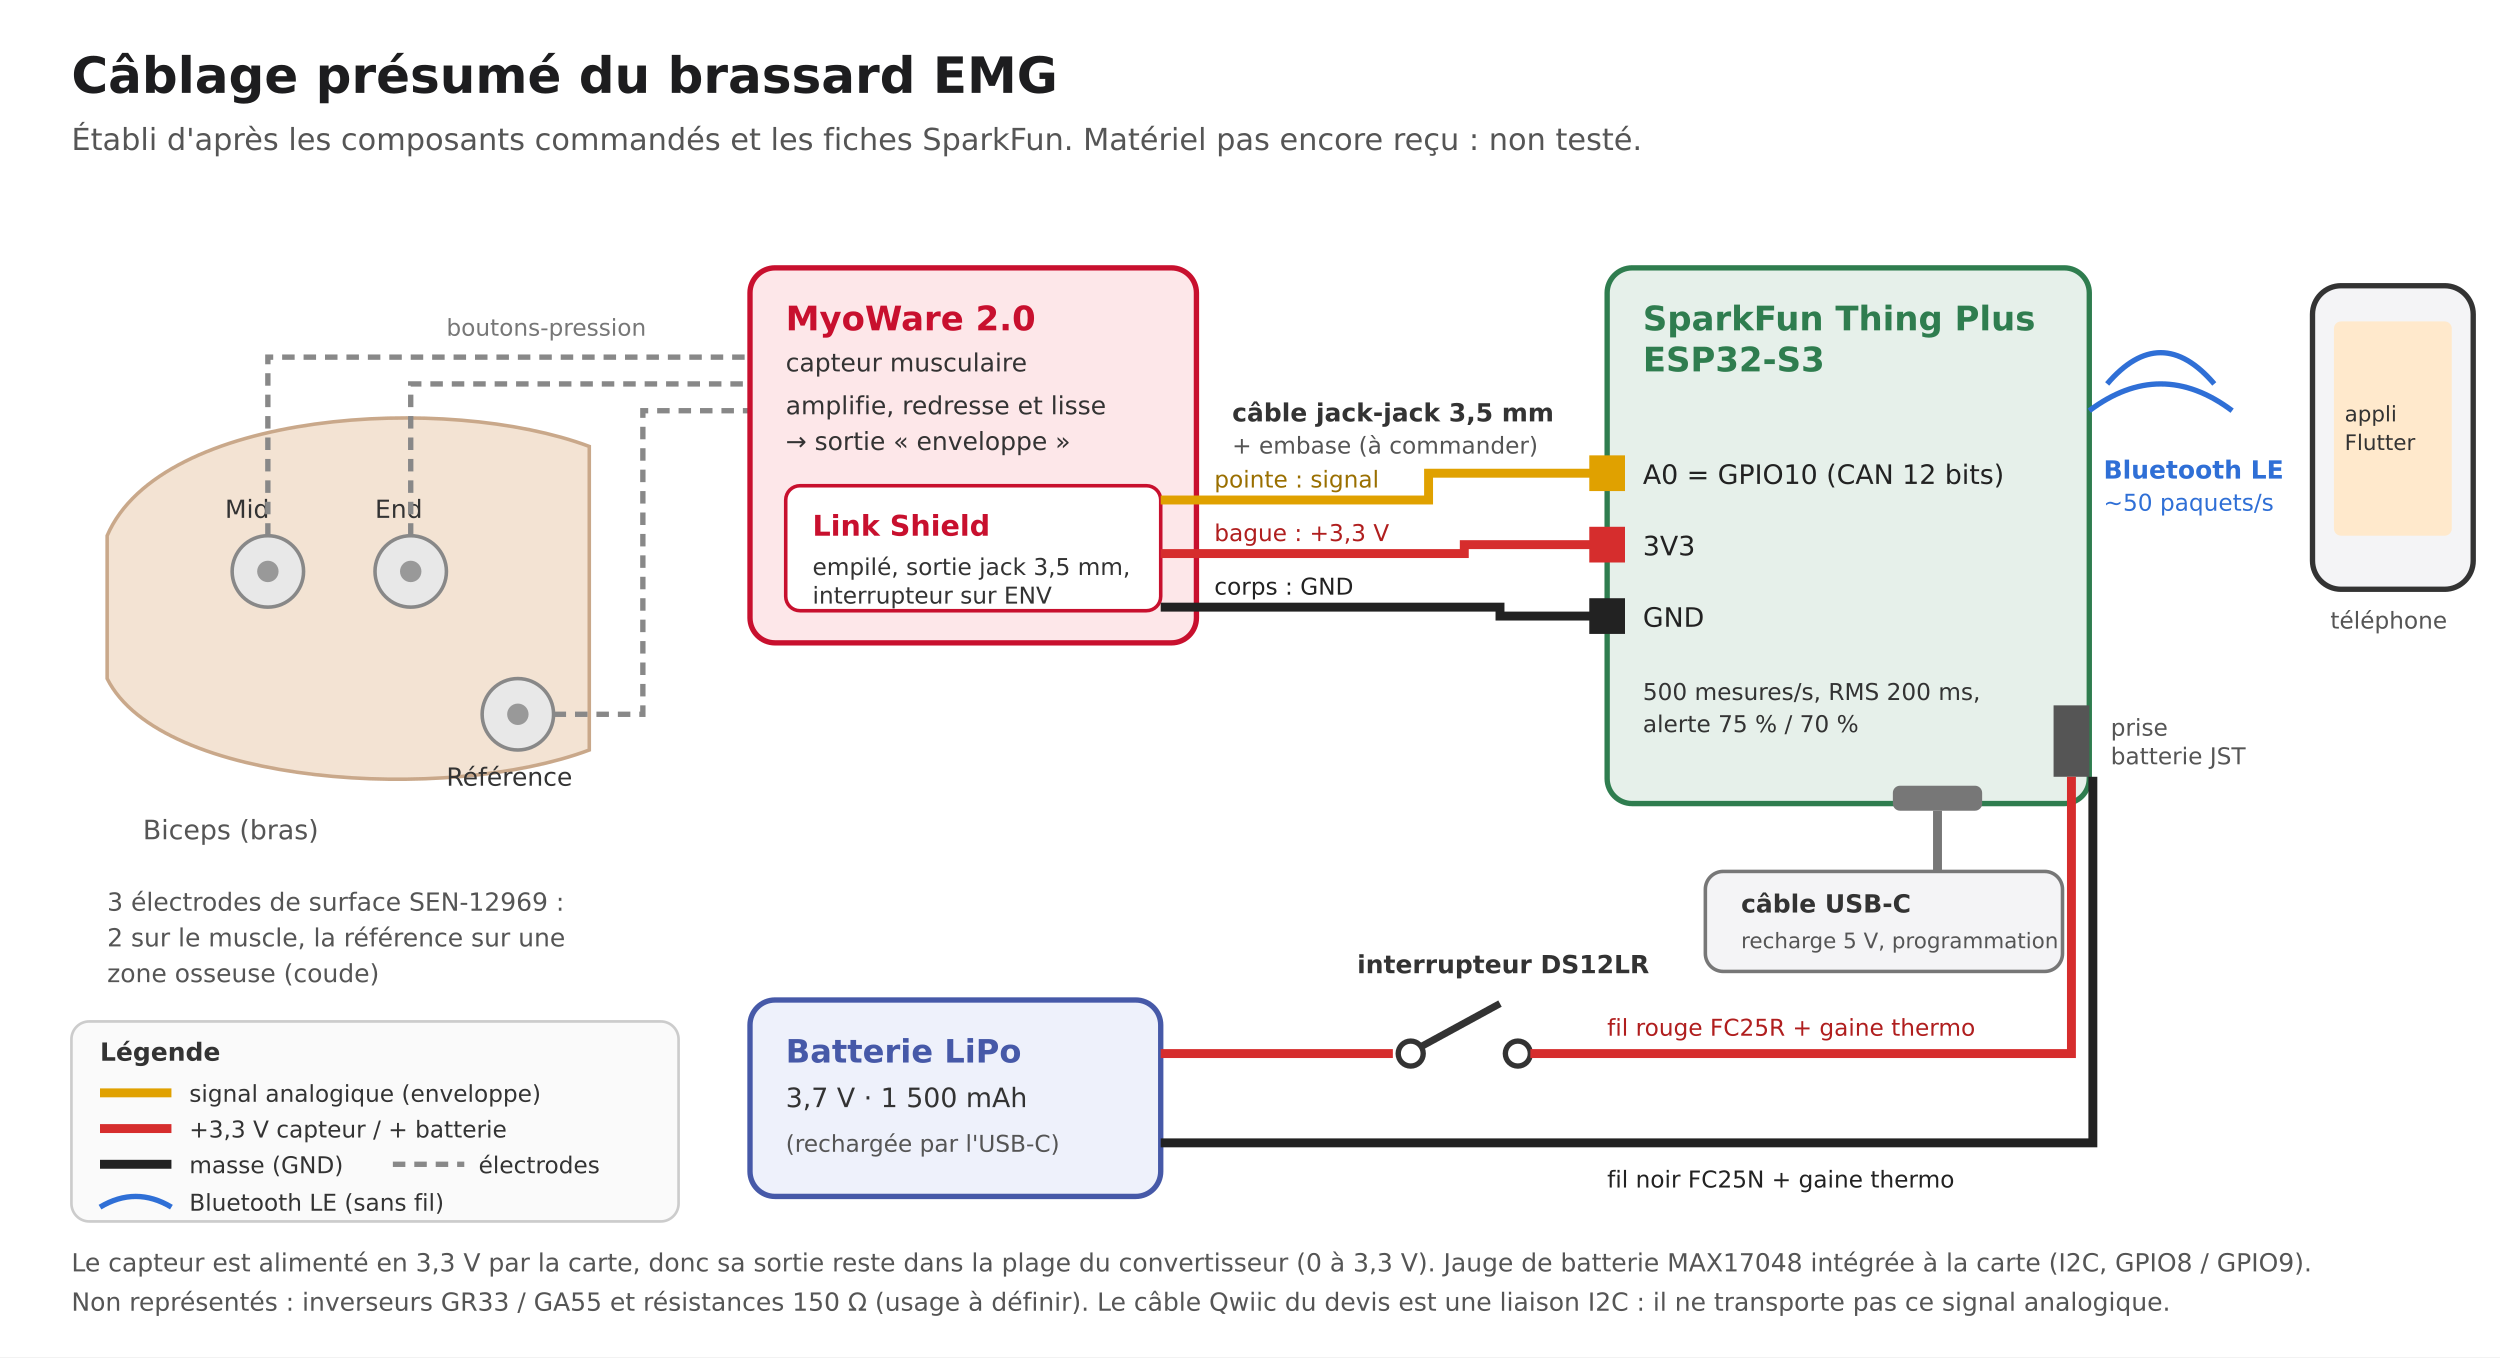
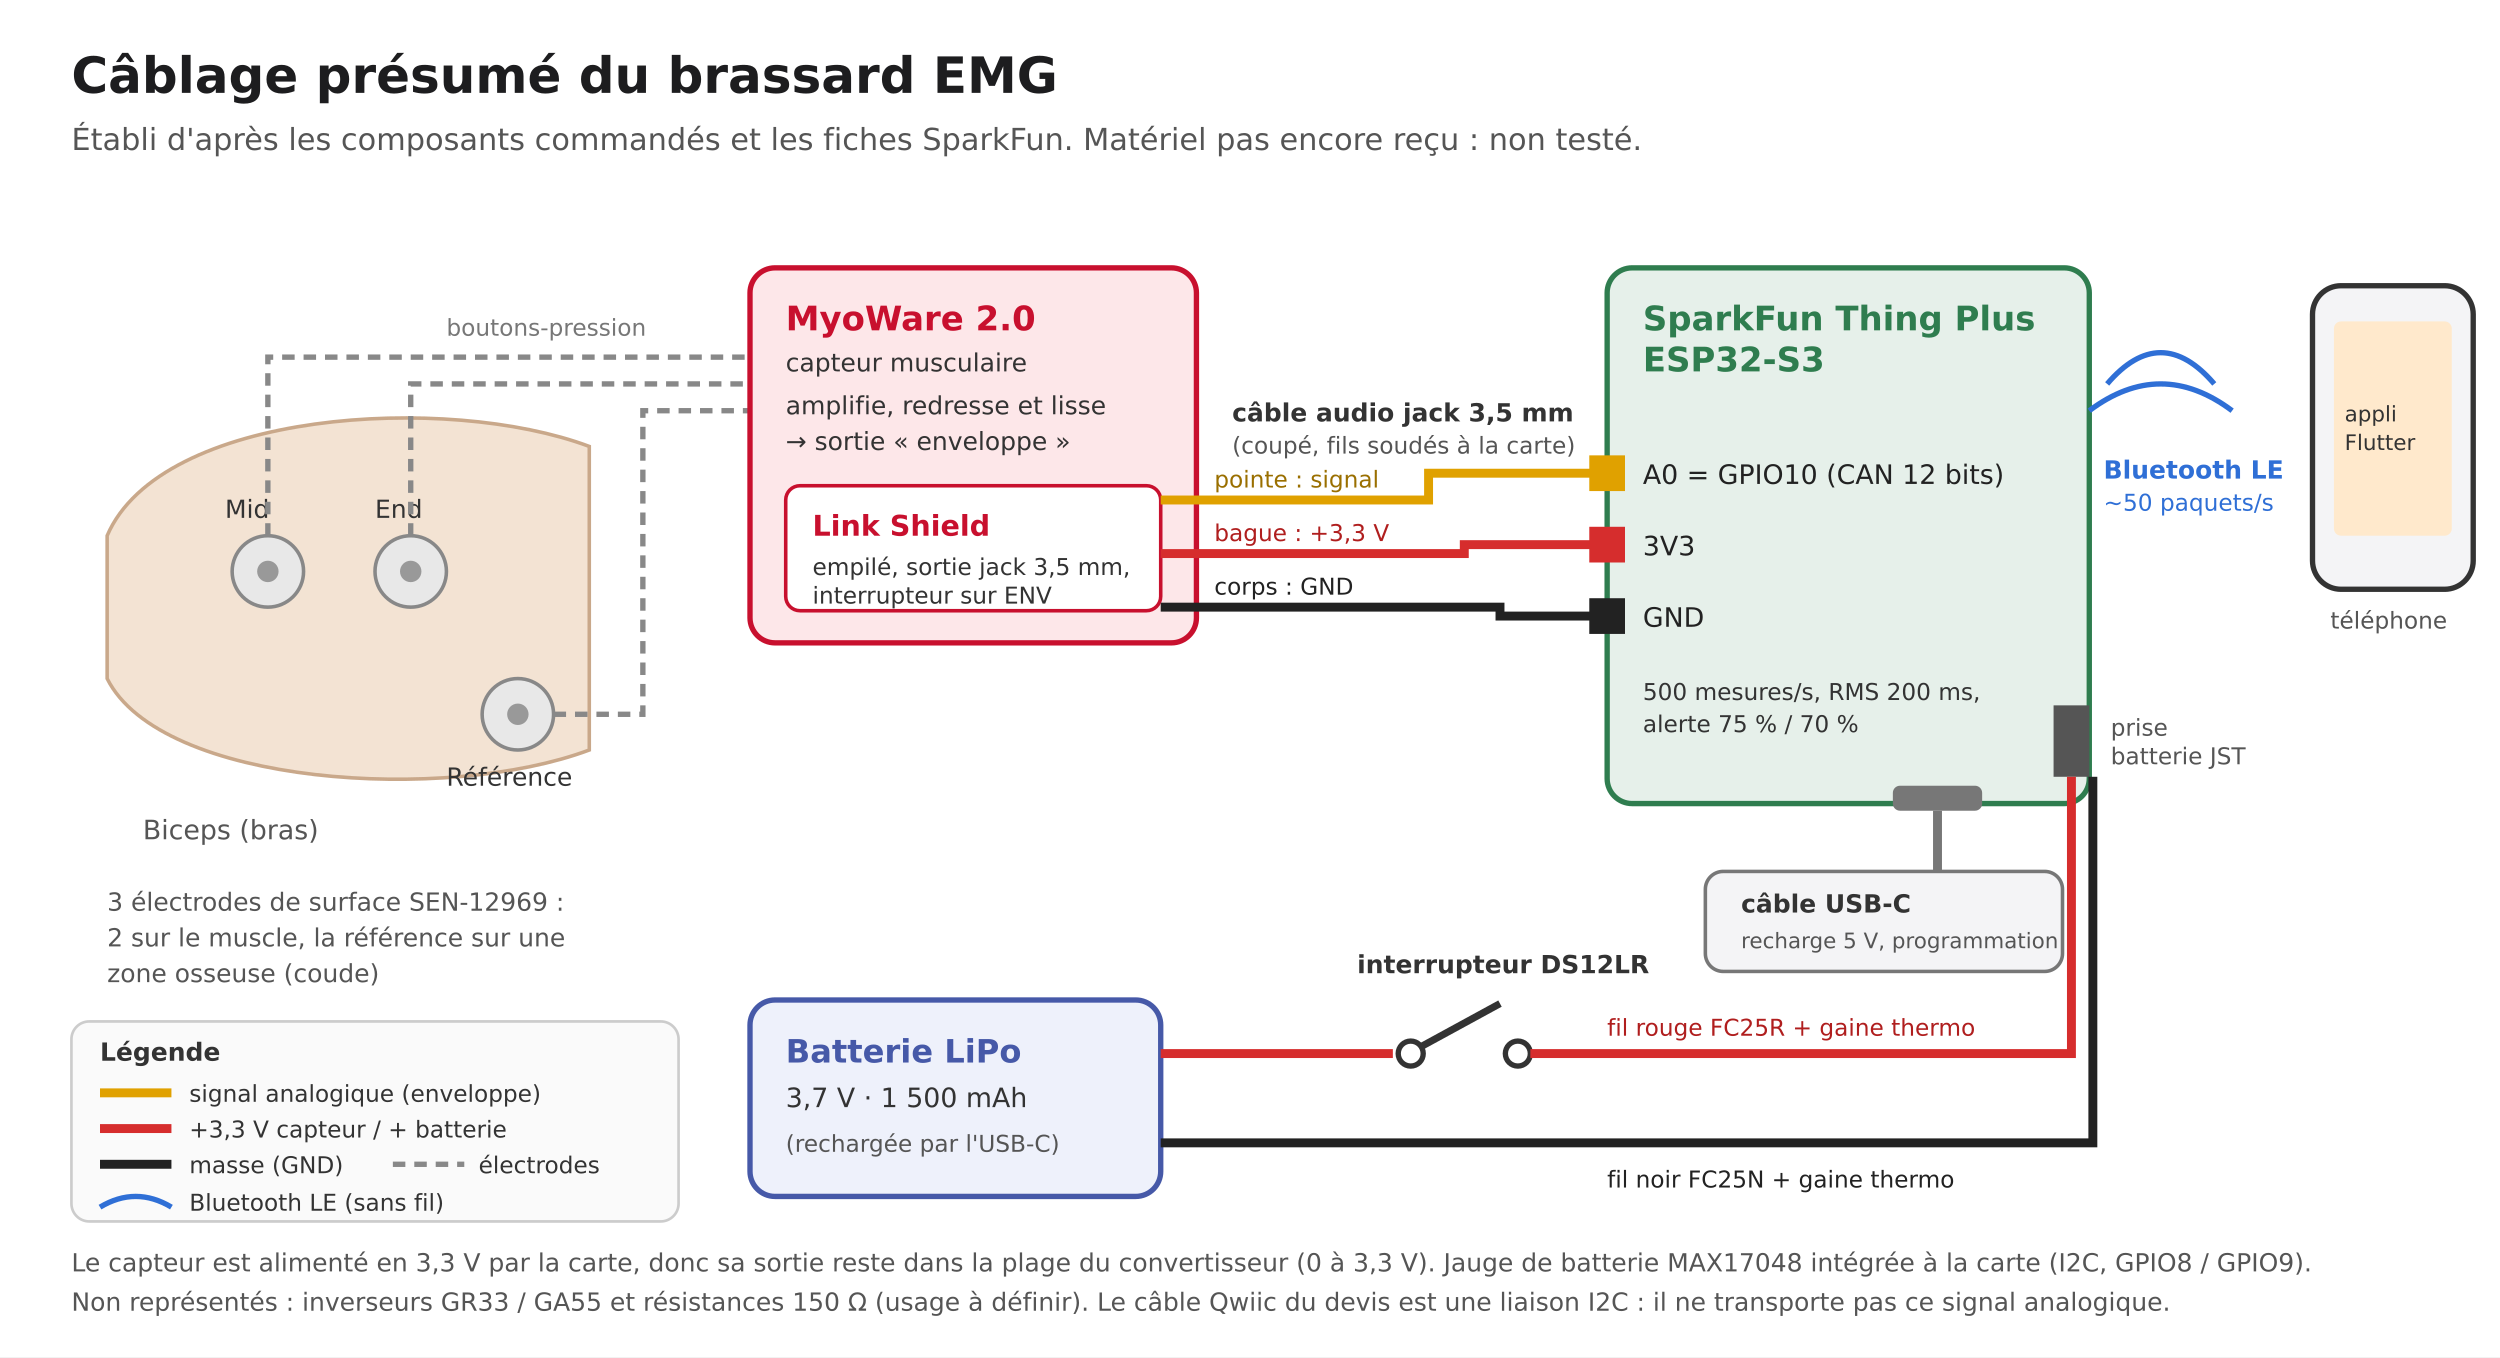
<svg xmlns="http://www.w3.org/2000/svg" viewBox="0 0 1400 760" width="1400" height="760" font-family="DejaVu Sans, Arial, sans-serif">
  <rect width="1400" height="760" fill="#ffffff" />
  <text x="40" y="52" font-size="28" font-weight="bold" fill="#1d1d1f">Câblage présumé du brassard EMG</text>
  <text x="40" y="84" font-size="17" fill="#555">Établi d'après les composants commandés et les fiches SparkFun. Matériel pas encore reçu : non testé.</text>
  <g>
    <path d="M60 300 C 90 230, 250 220, 330 250 L 330 420 C 250 450, 90 440, 60 380 Z" fill="#f3e3d3" stroke="#c9a88a" stroke-width="2" />
    <text x="80" y="470" font-size="15" fill="#555">Biceps (bras)</text>
    <circle cx="150" cy="320" r="20" fill="#e8e8e8" stroke="#888" stroke-width="2" />
    <circle cx="150" cy="320" r="6" fill="#999" />
    <circle cx="230" cy="320" r="20" fill="#e8e8e8" stroke="#888" stroke-width="2" />
    <circle cx="230" cy="320" r="6" fill="#999" />
    <circle cx="290" cy="400" r="20" fill="#e8e8e8" stroke="#888" stroke-width="2" />
    <circle cx="290" cy="400" r="6" fill="#999" />
    <text x="126" y="290" font-size="14" fill="#333">Mid</text>
    <text x="210" y="290" font-size="14" fill="#333">End</text>
    <text x="250" y="440" font-size="14" fill="#333">Référence</text>
    <text x="60" y="510" font-size="14" fill="#555">3 électrodes de surface SEN-12969 :</text>
    <text x="60" y="530" font-size="14" fill="#555">2 sur le muscle, la référence sur une</text>
    <text x="60" y="550" font-size="14" fill="#555">zone osseuse (coude)</text>
  </g>
  <path d="M150 300 L 150 200 L 420 200" fill="none" stroke="#888" stroke-width="3" stroke-dasharray="7 5" />
  <path d="M230 300 L 230 215 L 420 215" fill="none" stroke="#888" stroke-width="3" stroke-dasharray="7 5" />
  <path d="M310 400 L 360 400 L 360 230 L 420 230" fill="none" stroke="#888" stroke-width="3" stroke-dasharray="7 5" />
  <text x="250" y="188" font-size="13" fill="#777">boutons-pression</text>
  <rect x="420" y="150" width="250" height="210" rx="14" fill="#fde7e9" stroke="#c8102e" stroke-width="3" />
  <text x="440" y="185" font-size="19" font-weight="bold" fill="#c8102e">MyoWare 2.0</text>
  <text x="440" y="208" font-size="14" fill="#333">capteur musculaire</text>
  <text x="440" y="232" font-size="14" fill="#333">amplifie, redresse et lisse</text>
  <text x="440" y="252" font-size="14" fill="#333">→ sortie « enveloppe »</text>
  <rect x="440" y="272" width="210" height="70" rx="8" fill="#ffffff" stroke="#c8102e" stroke-width="2" />
  <text x="455" y="300" font-size="16" font-weight="bold" fill="#c8102e">Link Shield</text>
  <text x="455" y="322" font-size="13" fill="#333">empilé, sortie jack 3,5 mm,</text>
  <text x="455" y="338" font-size="13" fill="#333">interrupteur sur ENV</text>
  <path d="M650 280 L 800 280 L 800 265 L 900 265" fill="none" stroke="#e0a100" stroke-width="5" />
  <path d="M650 310 L 820 310 L 820 305 L 900 305" fill="none" stroke="#d62d2d" stroke-width="5" />
  <path d="M650 340 L 840 340 L 840 345 L 900 345" fill="none" stroke="#222" stroke-width="5" />
-   <text x="690" y="236" font-size="14" font-weight="bold" fill="#333">câble jack-jack 3,5 mm</text>
-   <text x="690" y="254" font-size="13" fill="#555">+ embase (à commander)</text>
+   <text x="690" y="236" font-size="14" font-weight="bold" fill="#333">câble audio jack 3,5 mm</text>
+   <text x="690" y="254" font-size="13" fill="#555">(coupé, fils soudés à la carte)</text>
  <text x="680" y="273" font-size="13" fill="#9a6f00">pointe : signal</text>
  <text x="680" y="303" font-size="13" fill="#b01e1e">bague : +3,3 V</text>
  <text x="680" y="333" font-size="13" fill="#222">corps : GND</text>
  <rect x="900" y="150" width="270" height="300" rx="14" fill="#e6f0ea" stroke="#2f7d4f" stroke-width="3" />
  <text x="920" y="185" font-size="19" font-weight="bold" fill="#2f7d4f">SparkFun Thing Plus</text>
  <text x="920" y="208" font-size="19" font-weight="bold" fill="#2f7d4f">ESP32-S3</text>
  <rect x="890" y="255" width="20" height="20" fill="#e0a100" />
  <text x="920" y="271" font-size="15" fill="#222">A0 = GPIO10 (CAN 12 bits)</text>
  <rect x="890" y="295" width="20" height="20" fill="#d62d2d" />
  <text x="920" y="311" font-size="15" fill="#222">3V3</text>
  <rect x="890" y="335" width="20" height="20" fill="#222" />
  <text x="920" y="351" font-size="15" fill="#222">GND</text>
  <text x="1010" y="271" font-size="13" fill="#555" />
  <text x="920" y="392" font-size="13" fill="#333">500 mesures/s, RMS 200 ms,</text>
  <text x="920" y="410" font-size="13" fill="#333">alerte 75 % / 70 %</text>
  <rect x="1150" y="395" width="20" height="40" fill="#555" />
  <text x="1182" y="412" font-size="13" fill="#555">prise</text>
  <text x="1182" y="428" font-size="13" fill="#555">batterie JST</text>
  <rect x="1060" y="440" width="50" height="14" rx="4" fill="#777" />
  <line x1="1085" y1="454" x2="1085" y2="488" stroke="#777" stroke-width="5" />
  <rect x="955" y="488" width="200" height="56" rx="10" fill="#f4f4f6" stroke="#777" stroke-width="2" />
  <text x="975" y="511" font-size="14" font-weight="bold" fill="#333">câble USB-C</text>
  <text x="975" y="531" font-size="12" fill="#555">recharge 5 V, programmation</text>
  <path d="M1170 230 Q 1210 200 1250 230" fill="none" stroke="#2f6fd6" stroke-width="3" />
  <path d="M1180 215 Q 1210 180 1240 215" fill="none" stroke="#2f6fd6" stroke-width="3" />
  <text x="1178" y="268" font-size="14" font-weight="bold" fill="#2f6fd6">Bluetooth LE</text>
  <text x="1178" y="286" font-size="13" fill="#2f6fd6">~50 paquets/s</text>
  <rect x="1295" y="160" width="90" height="170" rx="16" fill="#f4f4f6" stroke="#333" stroke-width="3" />
  <rect x="1307" y="180" width="66" height="120" rx="4" fill="#ffe9cc" />
  <text x="1313" y="236" font-size="12" fill="#333">appli</text>
  <text x="1313" y="252" font-size="12" fill="#333">Flutter</text>
  <text x="1305" y="352" font-size="13" fill="#555">téléphone</text>
  <rect x="420" y="560" width="230" height="110" rx="14" fill="#eef1fb" stroke="#4659a8" stroke-width="3" />
  <text x="440" y="595" font-size="18" font-weight="bold" fill="#4659a8">Batterie LiPo</text>
  <text x="440" y="620" font-size="15" fill="#333">3,7 V · 1 500 mAh</text>
  <text x="440" y="645" font-size="13" fill="#555">(rechargée par l'USB-C)</text>
  <path d="M650 590 L 780 590" stroke="#d62d2d" stroke-width="5" fill="none" />
  <circle cx="790" cy="590" r="7" fill="#fff" stroke="#333" stroke-width="3" />
  <line x1="796" y1="586" x2="840" y2="562" stroke="#333" stroke-width="4" />
  <circle cx="850" cy="590" r="7" fill="#fff" stroke="#333" stroke-width="3" />
  <text x="760" y="545" font-size="14" font-weight="bold" fill="#333">interrupteur DS12LR</text>
  <path d="M857 590 L 1160 590 L 1160 435" stroke="#d62d2d" stroke-width="5" fill="none" />
  <path d="M650 640 L 1172 640 L 1172 435" stroke="#222" stroke-width="5" fill="none" />
  <text x="900" y="580" font-size="13" fill="#b01e1e">fil rouge FC25R + gaine thermo</text>
  <text x="900" y="665" font-size="13" fill="#222">fil noir FC25N + gaine thermo</text>
  <rect x="40" y="572" width="340" height="112" rx="10" fill="#fafafa" stroke="#ccc" stroke-width="1.5" />
  <text x="56" y="594" font-size="14" font-weight="bold" fill="#333">Légende</text>
  <line x1="56" y1="612" x2="96" y2="612" stroke="#e0a100" stroke-width="5" />
  <text x="106" y="617" font-size="13" fill="#333">signal analogique (enveloppe)</text>
  <line x1="56" y1="632" x2="96" y2="632" stroke="#d62d2d" stroke-width="5" />
  <text x="106" y="637" font-size="13" fill="#333">+3,3 V capteur / + batterie</text>
  <line x1="56" y1="652" x2="96" y2="652" stroke="#222" stroke-width="5" />
  <text x="106" y="657" font-size="13" fill="#333">masse (GND)</text>
  <line x1="220" y1="652" x2="260" y2="652" stroke="#888" stroke-width="3" stroke-dasharray="7 5" />
  <text x="268" y="657" font-size="13" fill="#333">électrodes</text>
  <path d="M56 676 Q 76 664 96 676" fill="none" stroke="#2f6fd6" stroke-width="3" />
  <text x="106" y="678" font-size="13" fill="#333">Bluetooth LE (sans fil)</text>
  <text x="40" y="712" font-size="14" fill="#555">Le capteur est alimenté en 3,3 V par la carte, donc sa sortie reste dans la plage du convertisseur (0 à 3,3 V). Jauge de batterie MAX17048 intégrée à la carte (I2C, GPIO8 / GPIO9).</text>
  <text x="40" y="734" font-size="14" fill="#555">Non représentés : inverseurs GR33 / GA55 et résistances 150 Ω (usage à définir). Le câble Qwiic du devis est une liaison I2C : il ne transporte pas ce signal analogique.</text>
</svg>
